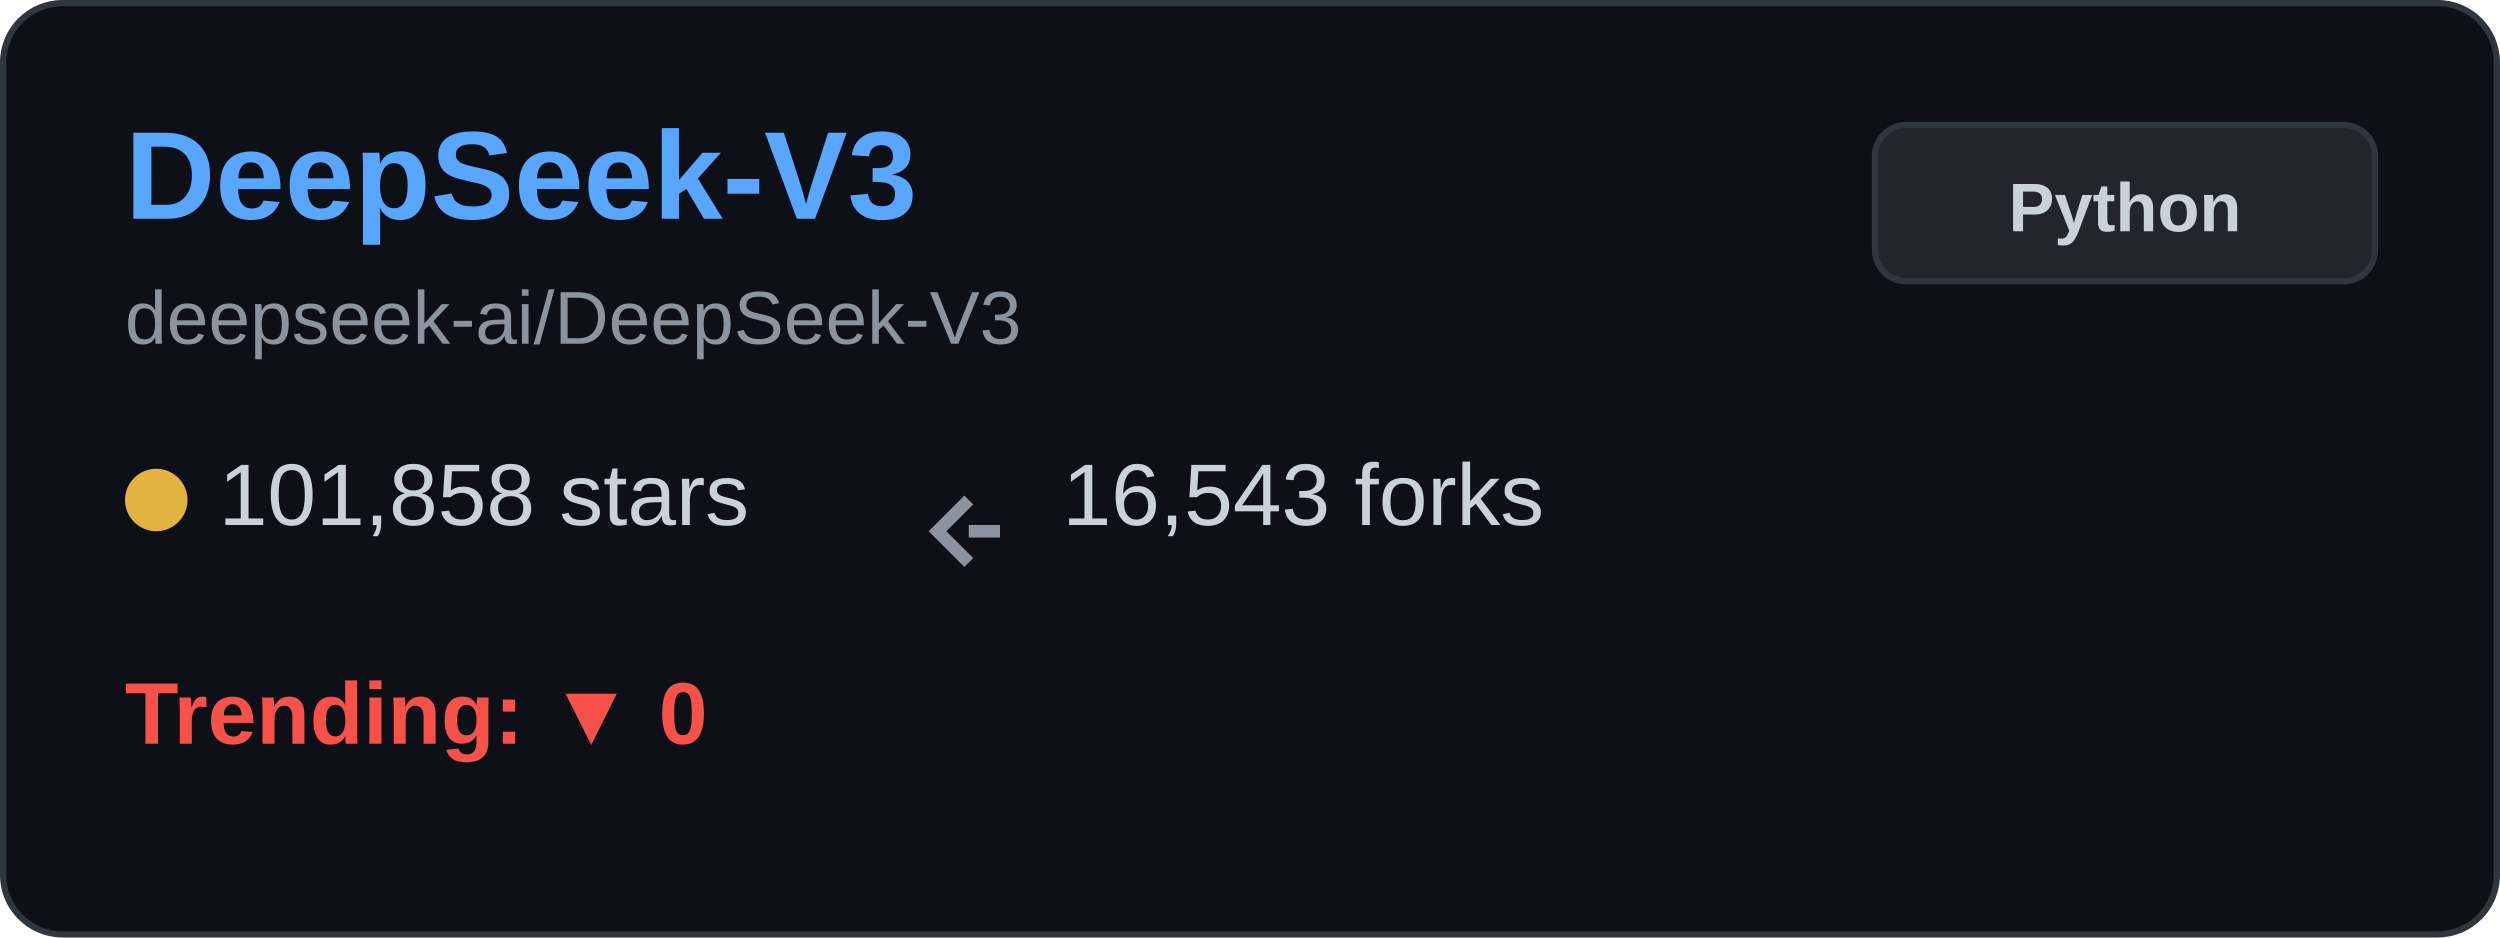
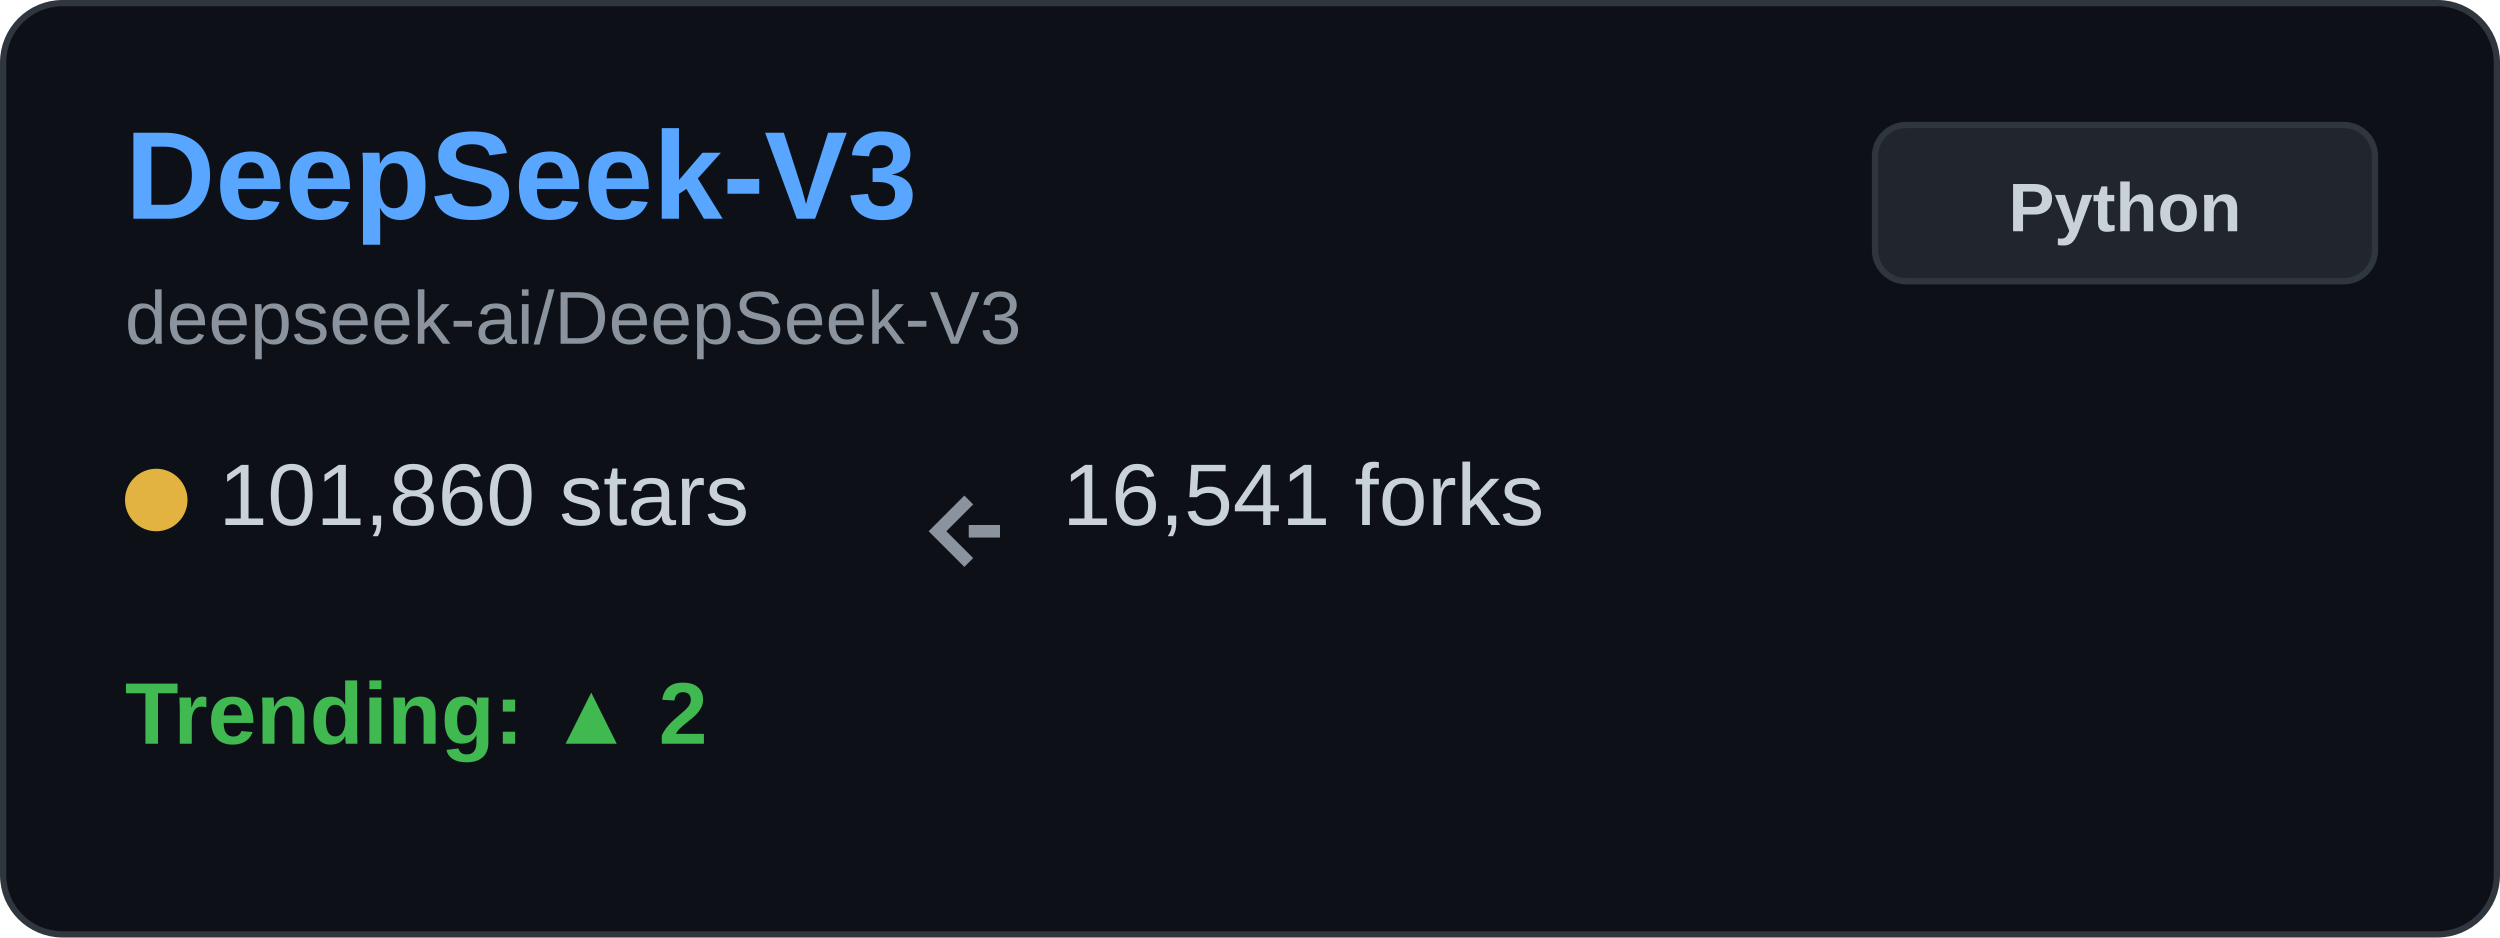
<svg xmlns="http://www.w3.org/2000/svg" width="400" height="150" viewBox="0 0 400 150" fill="none">
  <rect x="0.5" y="0.5" width="399" height="149" rx="9.5" fill="#0d1117" stroke="#30363d" />
  <text x="20" y="35" font-family="Arial, sans-serif" font-size="20" font-weight="bold" fill="#58a6ff">DeepSeek-V3</text>
  <text x="20" y="55" font-family="Arial, sans-serif" font-size="12" fill="#8b949e">deepseek-ai/DeepSeek-V3</text>
  <g transform="translate(20, 80)">
    <circle cx="5" cy="0" r="5" fill="#e3b341" />
-     <text x="15" y="4" font-family="Arial, sans-serif" font-size="14" fill="#c9d1d9">101,858 stars</text>
+     <text x="15" y="4" font-family="Arial, sans-serif" font-size="14" fill="#c9d1d9">101,860 stars</text>
  </g>
  <g transform="translate(150, 80)">
    <path d="M5 0 L0 5 L5 10 M5 5 L10 5" stroke="#8b949e" stroke-width="2" fill="none" />
-     <text x="20" y="4" font-family="Arial, sans-serif" font-size="14" fill="#c9d1d9">16,543 forks</text>
+     <text x="20" y="4" font-family="Arial, sans-serif" font-size="14" fill="#c9d1d9">16,541 forks</text>
  </g>
  <g transform="translate(20, 115)">
-     <text x="0" y="4" font-family="Arial, sans-serif" font-size="14" font-weight="bold" fill="#f85149">Trending: ▼ 0</text>
+     <text x="0" y="4" font-family="Arial, sans-serif" font-size="14" font-weight="bold" fill="#3fb950">Trending: ▲ 2</text>
  </g>
  <rect x="300" y="20" width="80" height="25" rx="5" fill="#21262d" stroke="#30363d" />
  <text x="340" y="37" font-family="Arial, sans-serif" font-size="11" font-weight="bold" fill="#c9d1d9" text-anchor="middle">Python</text>
</svg>
